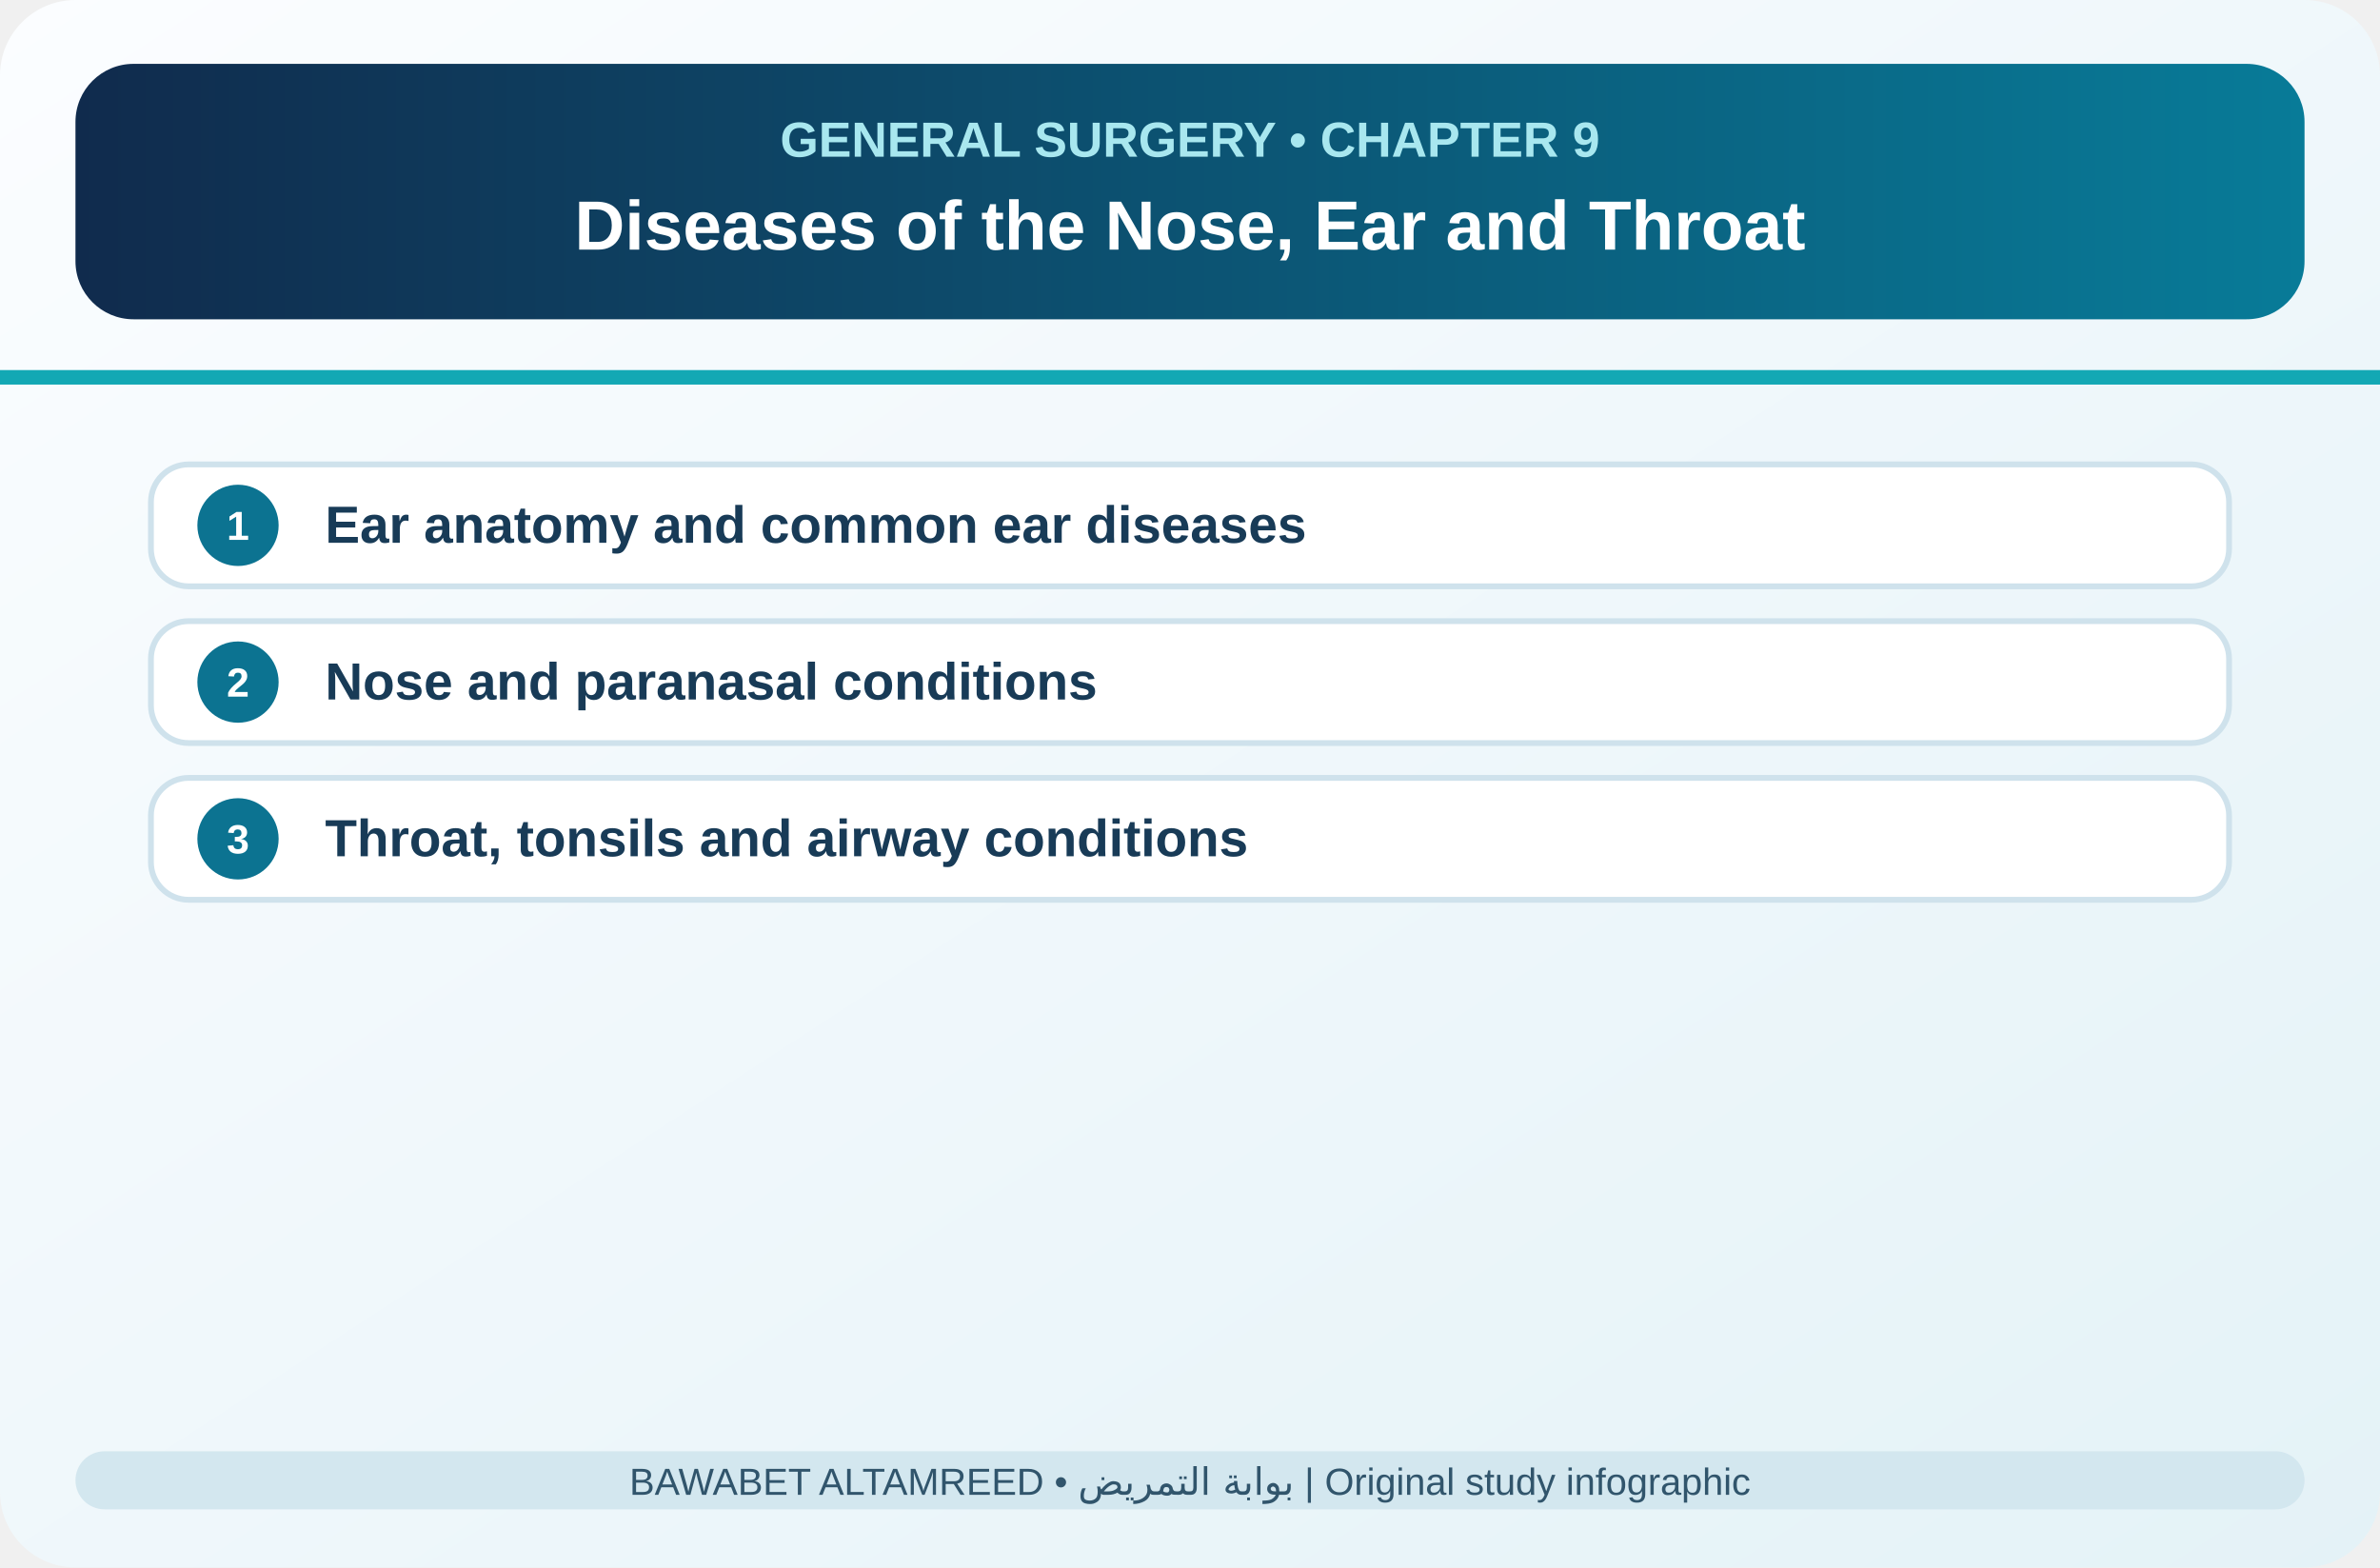
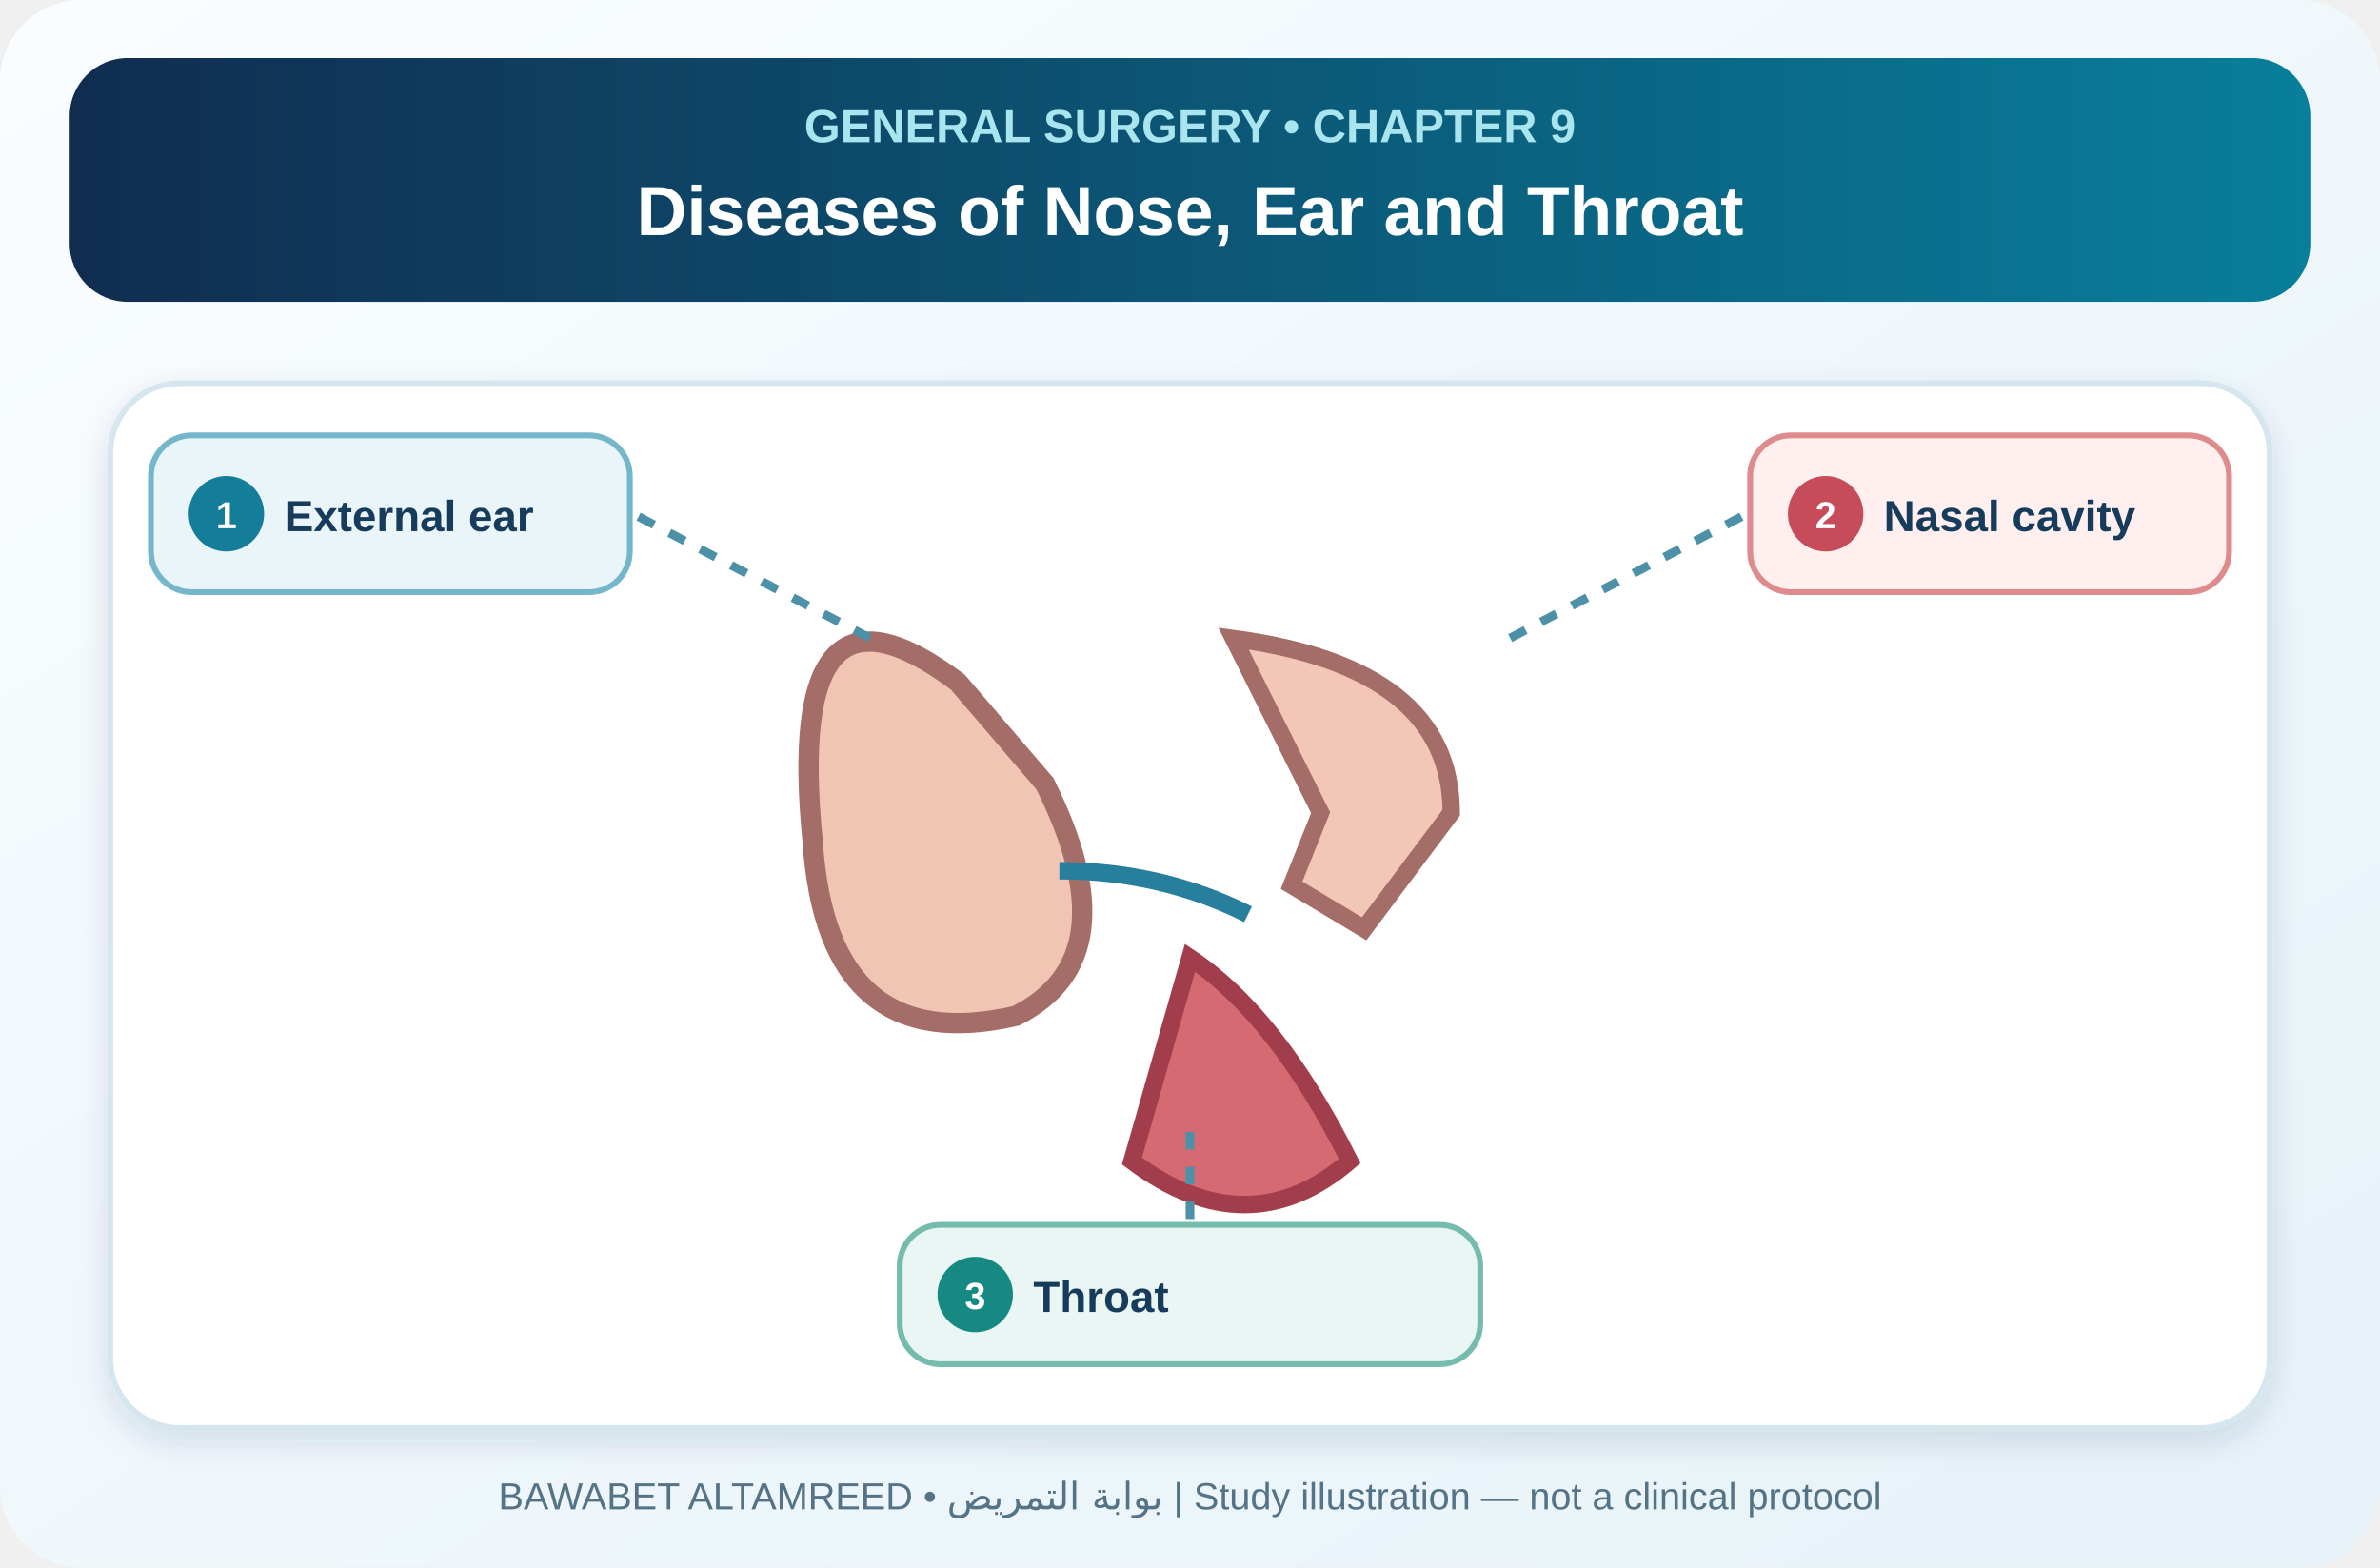
- <svg xmlns="http://www.w3.org/2000/svg" viewBox="0 0 820 540" role="img" aria-labelledby="t">
+ <svg xmlns="http://www.w3.org/2000/svg" viewBox="0 0 820 540" role="img" aria-labelledby="title desc">
  <defs>
    <linearGradient id="bg" x2="1" y2="1">
-       <stop stop-color="#fbfdff" />
-       <stop offset="1" stop-color="#e4f2f7" />
+       <stop stop-color="#fafdff" />
+       <stop offset="1" stop-color="#e6f2f8" />
    </linearGradient>
-     <linearGradient id="nav">
-       <stop stop-color="#102b4d" />
-       <stop offset="1" stop-color="#087b98" />
+     <linearGradient id="head">
+       <stop stop-color="#102d50" />
+       <stop offset="1" stop-color="#087e9b" />
    </linearGradient>
+     <filter id="shadow" x="-20%" y="-20%" width="140%" height="140%">
+       <feDropShadow dx="0" dy="4" stdDeviation="5" flood-color="#163b5b" flood-opacity=".13" />
+     </filter>
  </defs>
-   <rect width="820" height="540" rx="26" fill="url(#bg)" />
-   <rect x="26" y="22" width="768" height="88" rx="20" fill="url(#nav)" />
-   <text x="410" y="54" fill="#a8e7ef" text-anchor="middle" font-family="Arial" font-size="17" font-weight="700">GENERAL SURGERY • CHAPTER 9</text>
-   <text x="410" y="86" fill="#fff" text-anchor="middle" font-family="Arial" font-size="24" font-weight="700">Diseases of the Nose, Ear and Throat</text>
-   <path d="M0 130H820" stroke="#13a8b4" stroke-width="5" />
-   <rect x="52" y="160" width="716" height="42" rx="13" fill="#fff" stroke="#cfe2ec" stroke-width="2" />
-   <circle cx="82" cy="181" r="14" fill="#0c7391" />
-   <text x="82" y="186" fill="#fff" text-anchor="middle" font-family="Arial" font-size="14" font-weight="700">1</text>
-   <text x="112" y="187" fill="#183b57" font-family="Arial" font-size="18" font-weight="700">Ear anatomy and common ear diseases</text>
-   <rect x="52" y="214" width="716" height="42" rx="13" fill="#fff" stroke="#cfe2ec" stroke-width="2" />
-   <circle cx="82" cy="235" r="14" fill="#0c7391" />
-   <text x="82" y="240" fill="#fff" text-anchor="middle" font-family="Arial" font-size="14" font-weight="700">2</text>
-   <text x="112" y="241" fill="#183b57" font-family="Arial" font-size="18" font-weight="700">Nose and paranasal conditions</text>
-   <rect x="52" y="268" width="716" height="42" rx="13" fill="#fff" stroke="#cfe2ec" stroke-width="2" />
-   <circle cx="82" cy="289" r="14" fill="#0c7391" />
-   <text x="82" y="294" fill="#fff" text-anchor="middle" font-family="Arial" font-size="14" font-weight="700">3</text>
-   <text x="112" y="295" fill="#183b57" font-family="Arial" font-size="18" font-weight="700">Throat, tonsils and airway conditions</text>
-   <rect x="26" y="500" width="768" height="20" rx="10" fill="#d3e7ef" />
-   <text x="410" y="515" fill="#31556c" text-anchor="middle" font-family="Arial" font-size="13">BAWABET ALTAMREED • بوابة التمريض | Original study infographic</text>
+   <rect width="820" height="540" rx="28" fill="url(#bg)" />
+   <rect x="24" y="20" width="772" height="84" rx="20" fill="url(#head)" />
+   <text x="410" y="49" fill="#a8e5ee" font-family="Arial,sans-serif" font-size="16" font-weight="700" text-anchor="middle">GENERAL SURGERY • CHAPTER 9</text>
+   <text x="410" y="81" fill="#fff" font-family="Arial,sans-serif" font-size="24" font-weight="700" text-anchor="middle">Diseases of Nose, Ear and Throat</text>
+   <rect x="38" y="132" width="744" height="360" rx="24" fill="#fff" stroke="#d5e6ee" stroke-width="2" filter="url(#shadow)" />
+   <g>
+     <path d="M330 235Q270 190 280 290Q285 365 350 350Q390 330 360 270Z" fill="#f1c5b3" stroke="#a56d68" stroke-width="7" />
+     <path d="M425 220Q500 230 500 280L470 320L445 305L455 280Z" fill="#f2c7b7" stroke="#a56d68" stroke-width="6" />
+     <path d="M410 330Q440 350 465 400Q430 430 390 400Z" fill="#d66a72" stroke="#a23e4c" stroke-width="6" />
+     <path d="M365 300Q400 300 430 315" stroke="#277f9d" stroke-width="6" fill="none" />
+   </g>
+   <g font-family="Arial,sans-serif" font-weight="700">
+     <rect x="52" y="150" width="165" height="54" rx="14" fill="#eaf5fa" stroke="#75b7ca" stroke-width="2" />
+     <circle cx="78" cy="177" r="13" fill="#147d9a" />
+     <text x="78" y="182" font-size="13" fill="#fff" text-anchor="middle">1</text>
+     <text x="98" y="183" font-size="15" fill="#163b5b">External ear</text>
+     <rect x="603" y="150" width="165" height="54" rx="14" fill="#fff0ef" stroke="#df8b8e" stroke-width="2" />
+     <circle cx="629" cy="177" r="13" fill="#c64c59" />
+     <text x="629" y="182" font-size="13" fill="#fff" text-anchor="middle">2</text>
+     <text x="649" y="183" font-size="15" fill="#163b5b">Nasal cavity</text>
+     <rect x="310" y="422" width="200" height="48" rx="14" fill="#e9f6f3" stroke="#76bcae" stroke-width="2" />
+     <circle cx="336" cy="446" r="13" fill="#168a82" />
+     <text x="336" y="451" font-size="13" fill="#fff" text-anchor="middle">3</text>
+     <text x="356" y="452" font-size="15" fill="#163b5b">Throat</text>
+   </g>
+   <path d="M220 178L300 220M600 178L520 220M410 420V390" stroke="#4c91a8" stroke-width="3" stroke-dasharray="6 6" fill="none" />
+   <text x="410" y="520" text-anchor="middle" font-family="Arial,sans-serif" font-size="13" fill="#547386">BAWABET ALTAMREED • بوابة التمريض | Study illustration — not a clinical protocol</text>
</svg>
